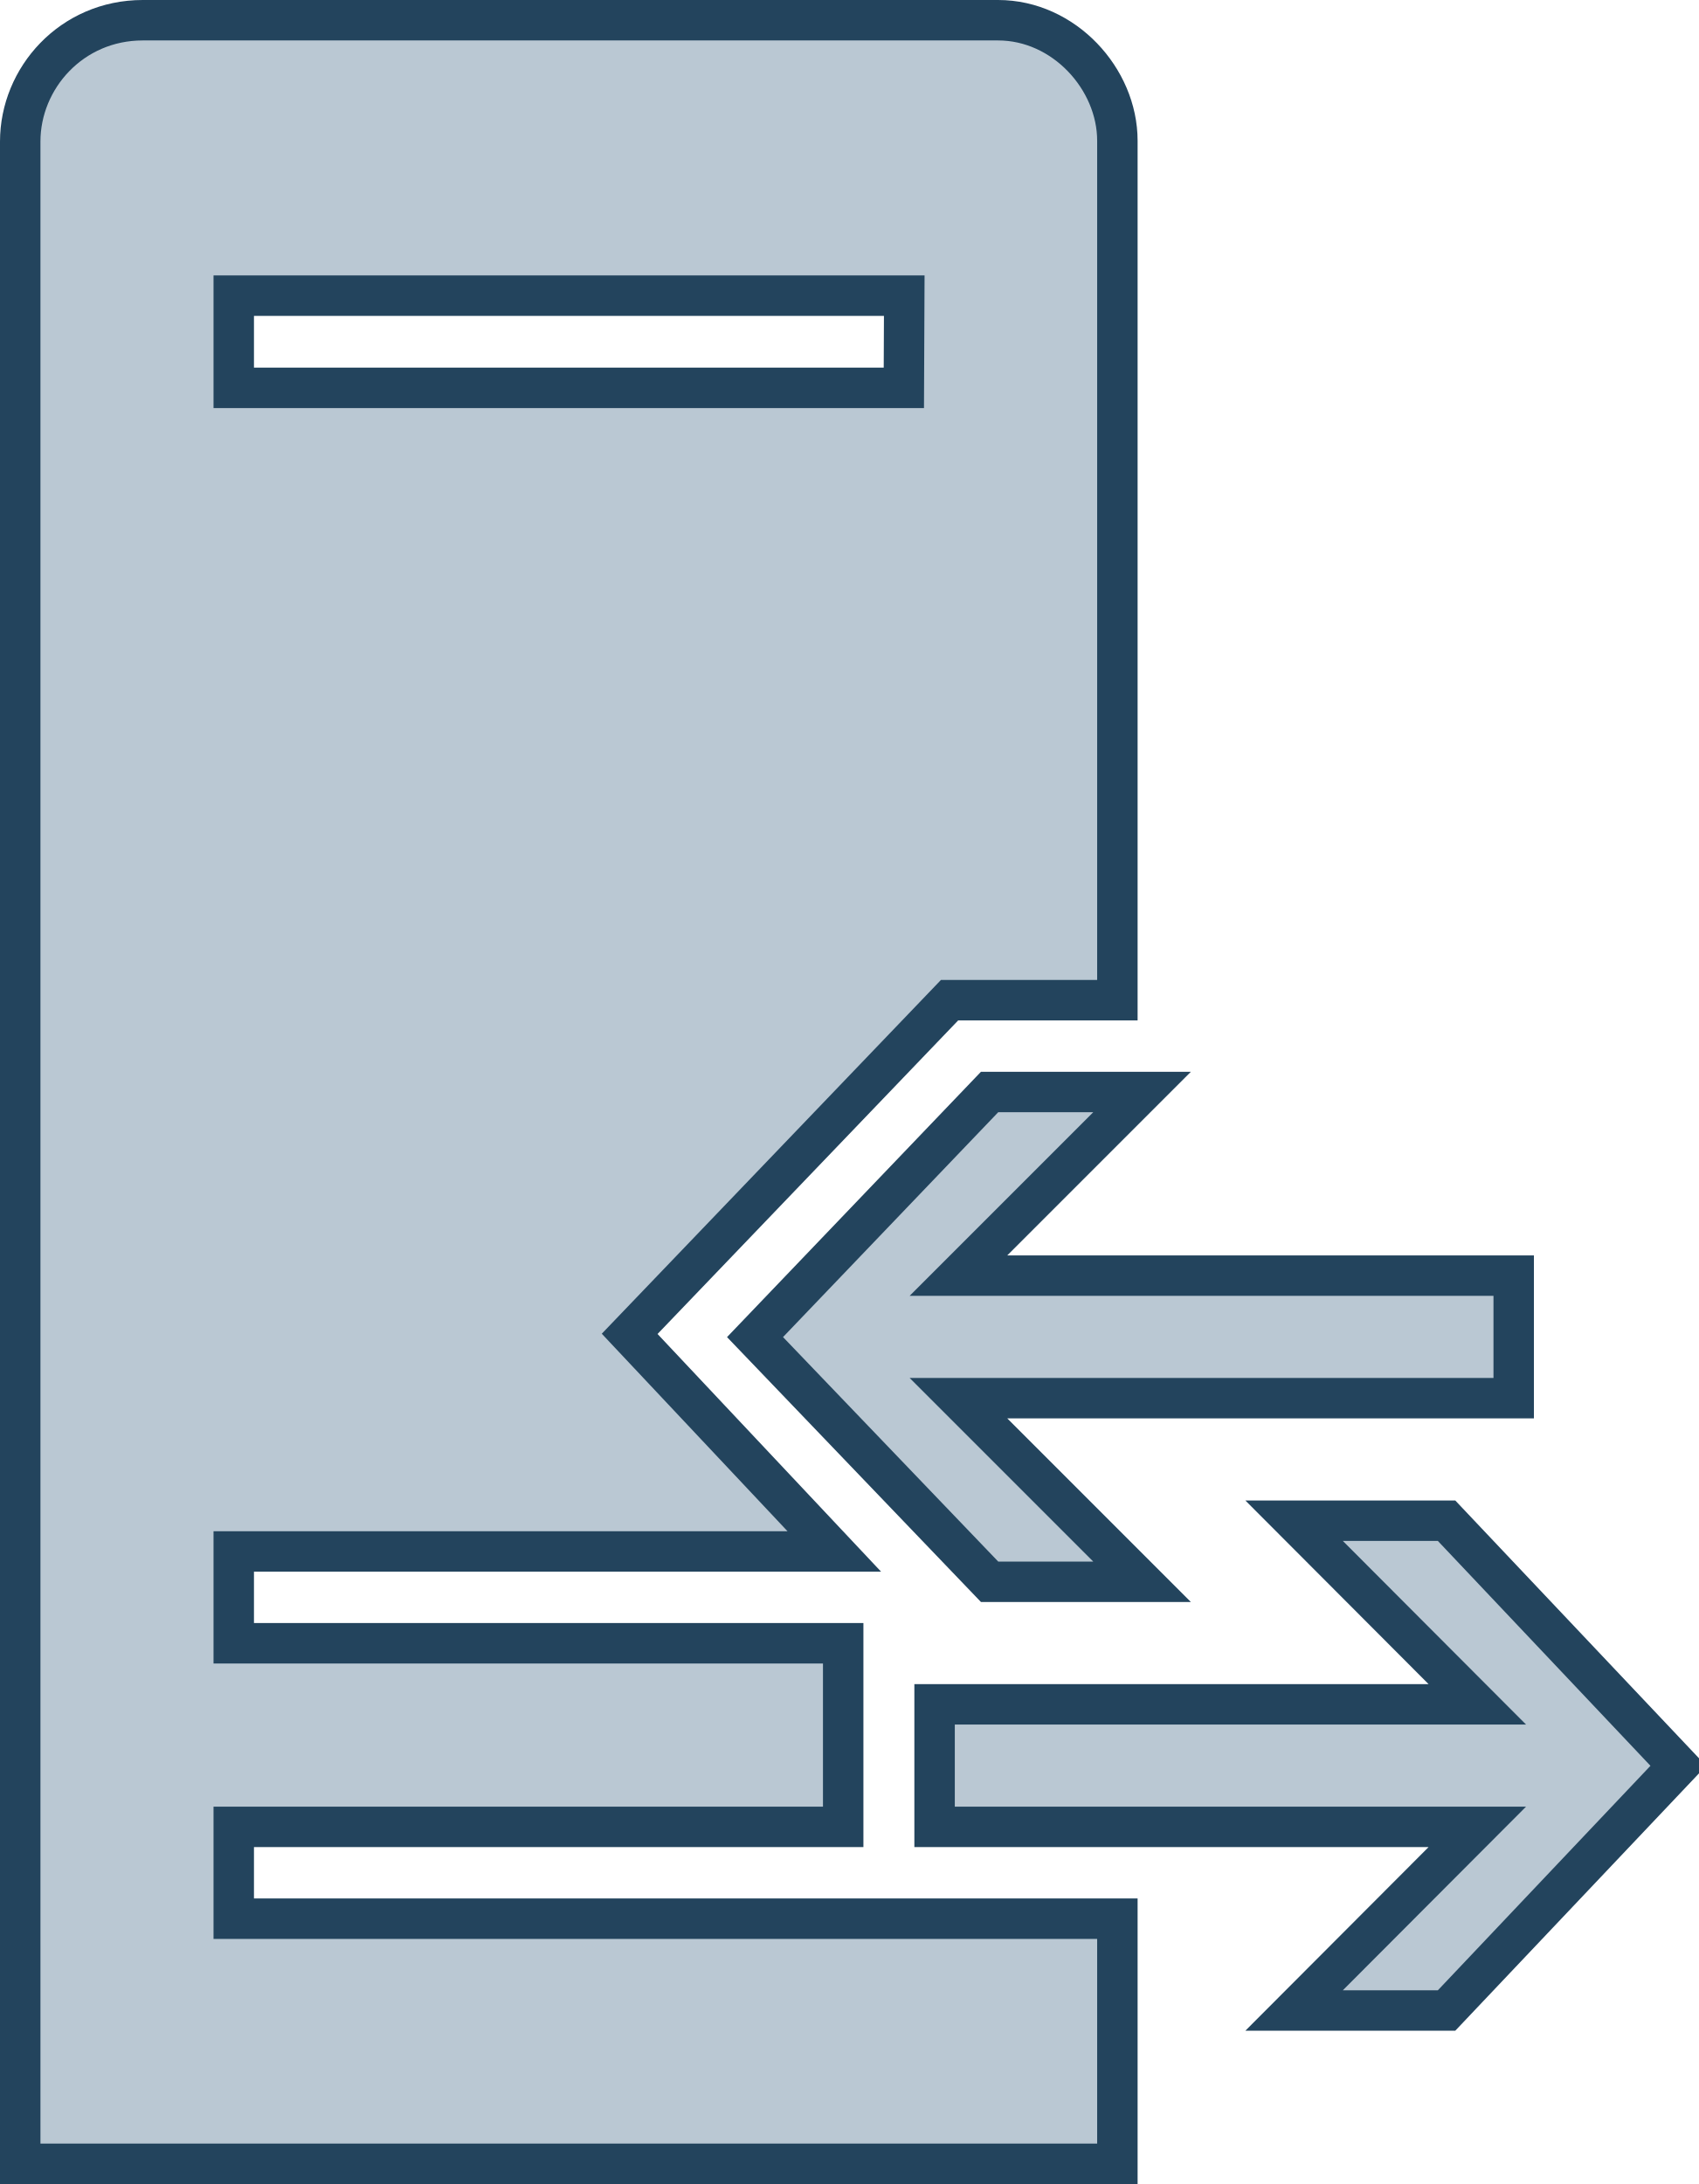
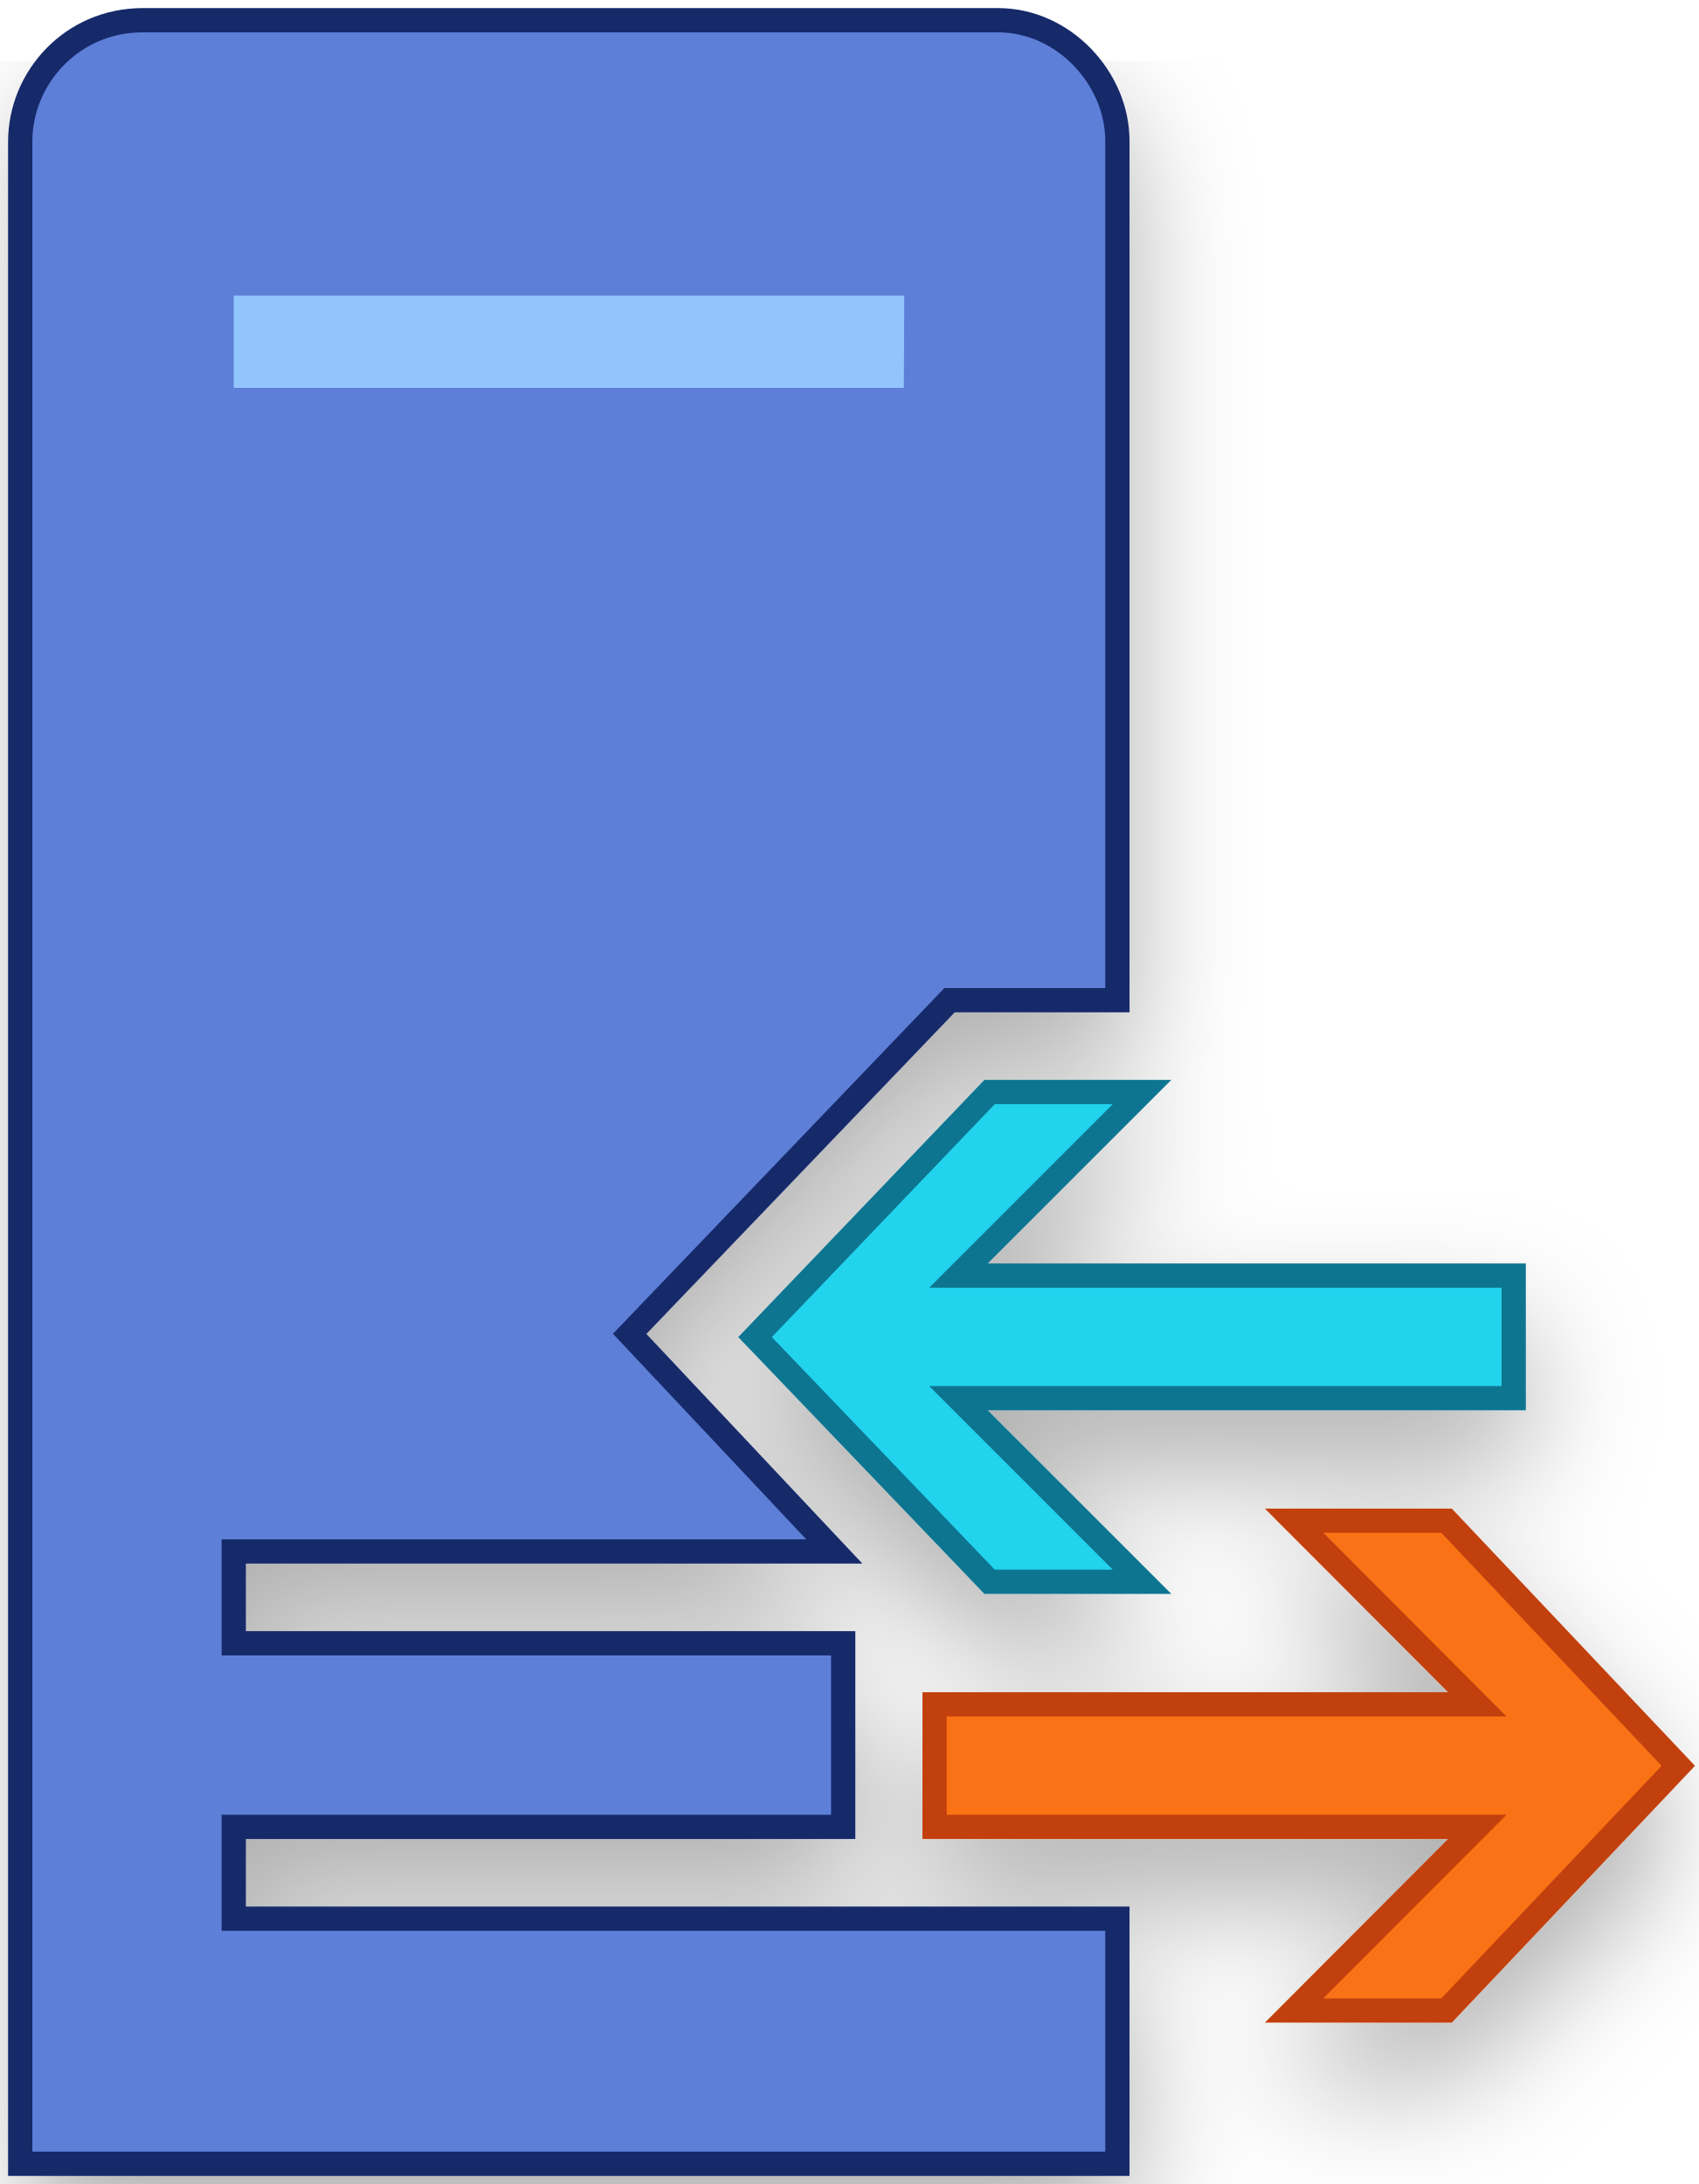
<svg xmlns="http://www.w3.org/2000/svg" version="1.1" width="42px" height="54px" viewBox="-0.5 -0.5 42 54" content="&lt;mxfile host=&quot;app.diagrams.net&quot; agent=&quot;Mozilla/5.0 (Windows NT 10.0; Win64; x64) AppleWebKit/537.36 (KHTML, like Gecko) Chrome/128.0.0.0 Safari/537.36 Edg/128.0.0.0&quot; version=&quot;24.7.16&quot;&gt;&#10;  &lt;diagram name=&quot;Page-1&quot; id=&quot;1sW2r1akbxhZGaDiX2mz&quot;&gt;&#10;    &lt;mxGraphModel dx=&quot;1426&quot; dy=&quot;791&quot; grid=&quot;1&quot; gridSize=&quot;10&quot; guides=&quot;1&quot; tooltips=&quot;1&quot; connect=&quot;1&quot; arrows=&quot;1&quot; fold=&quot;1&quot; page=&quot;1&quot; pageScale=&quot;1&quot; pageWidth=&quot;827&quot; pageHeight=&quot;1169&quot; math=&quot;0&quot; shadow=&quot;0&quot;&gt;&#10;      &lt;root&gt;&#10;        &lt;mxCell id=&quot;0&quot; /&gt;&#10;        &lt;mxCell id=&quot;1&quot; parent=&quot;0&quot; /&gt;&#10;        &lt;mxCell id=&quot;Zo_hKfJ1Sf6NGJSFo8-C-8&quot; value=&quot;&quot; style=&quot;sketch=0;pointerEvents=1;shadow=0;dashed=0;html=1;strokeColor=#23445d;fillColor=#bac8d3;labelPosition=center;verticalLabelPosition=bottom;verticalAlign=top;outlineConnect=0;align=center;shape=mxgraph.office.servers.reverse_proxy;&quot; vertex=&quot;1&quot; parent=&quot;1&quot;&gt;&#10;          &lt;mxGeometry x=&quot;510&quot; y=&quot;169&quot; width=&quot;41&quot; height=&quot;53&quot; as=&quot;geometry&quot; /&gt;&#10;        &lt;/mxCell&gt;&#10;      &lt;/root&gt;&#10;    &lt;/mxGraphModel&gt;&#10;  &lt;/diagram&gt;&#10;&lt;/mxfile&gt;&#10;">
-   <defs />
-   <g>
-     <g data-cell-id="0">
-       <g data-cell-id="1">
-         <g data-cell-id="Zo_hKfJ1Sf6NGJSFo8-C-8">
-           <g>
-             <rect x="0" y="0" width="41" height="53" fill="none" stroke="none" pointer-events="all" />
-             <path d="M 21.85 9.09 L 21.86 6.81 L 5.28 6.81 L 5.28 9.09 Z M 23.97 38.61 L 18.17 32.56 L 23.97 26.5 L 27.74 26.5 L 23.2 31.04 L 36.93 31.04 L 36.93 34.07 L 23.2 34.07 L 27.74 38.61 Z M 22.61 44.67 L 22.61 41.64 L 36.03 41.64 L 31.5 37.1 L 35.27 37.1 L 41 43.16 L 35.27 49.21 L 31.5 49.21 L 36.03 44.67 Z M 0 53 L 0 3 C 0 1.43 1.27 0 3.03 0 L 24.18 0 C 25.81 0 27.13 1.45 27.13 2.98 L 27.13 24.23 L 22.98 24.23 L 15.07 32.48 L 20.13 37.86 L 5.28 37.86 L 5.28 40.13 L 20.35 40.13 L 20.35 44.67 L 5.28 44.67 L 5.28 46.94 L 27.13 46.94 L 27.13 53 Z" fill="#bac8d3" stroke="#23445d" stroke-miterlimit="10" pointer-events="all" />
-           </g>
-         </g>
-       </g>
-     </g>
+   <defs>
+     <filter id="localShadow" x="-10%" y="-10%" width="130%" height="130%">
+       <feDropShadow dx="0" dy="1.5" stdDeviation="1.5" flood-color="#00000050" />
+     </filter>
+   </defs>
+   <g filter="url(#localShadow)">
+     <path d="M 0 53 L 0 3 C 0 1.43 1.27 0 3.03 0 L 24.18 0              C 25.81 0 27.13 1.45 27.13 2.98 L 27.13 24.23              L 22.98 24.23 L 15.07 32.48 L 20.13 37.86              L 5.28 37.86 L 5.28 40.13 L 20.35 40.13              L 20.35 44.67 L 5.28 44.67 L 5.28 46.94              L 27.13 46.94 L 27.13 53 Z" fill="#5d7fd8" stroke="#172a6b" stroke-width="0.6" />
+     <path d="M 21.85 9.09 L 21.86 6.81 L 5.28 6.81 L 5.28 9.09 Z" fill="#93c5fd" stroke="none">
+       <animate attributeName="fill" values="#93c5fd;#34d399;#93c5fd" dur="3s" repeatCount="indefinite" calcMode="spline" keySplines="0.4 0 0.6 1;0.4 0 0.6 1" />
+     </path>
+     <path d="M 23.97 38.61 L 18.17 32.56 L 23.97 26.5 L 27.74 26.5              L 23.2 31.04 L 36.93 31.04 L 36.93 34.07 L 23.2 34.07 L 27.74 38.61 Z" fill="#22d3ee" stroke="#0e7490" stroke-width="0.6">
+       <animate attributeName="opacity" values="1;0.3;1" dur="2s" begin="0s" repeatCount="indefinite" calcMode="spline" keySplines="0.4 0 0.6 1;0.4 0 0.6 1" />
+     </path>
+     <path d="M 22.61 44.67 L 22.61 41.64 L 36.03 41.64              L 31.5 37.1 L 35.27 37.1 L 41 43.16 L 35.27 49.21              L 31.5 49.21 L 36.03 44.67 Z" fill="#f97316" stroke="#c2410c" stroke-width="0.6">
+       <animate attributeName="opacity" values="0.3;1;0.3" dur="2s" begin="0s" repeatCount="indefinite" calcMode="spline" keySplines="0.4 0 0.6 1;0.4 0 0.6 1" />
+     </path>
  </g>
</svg>
